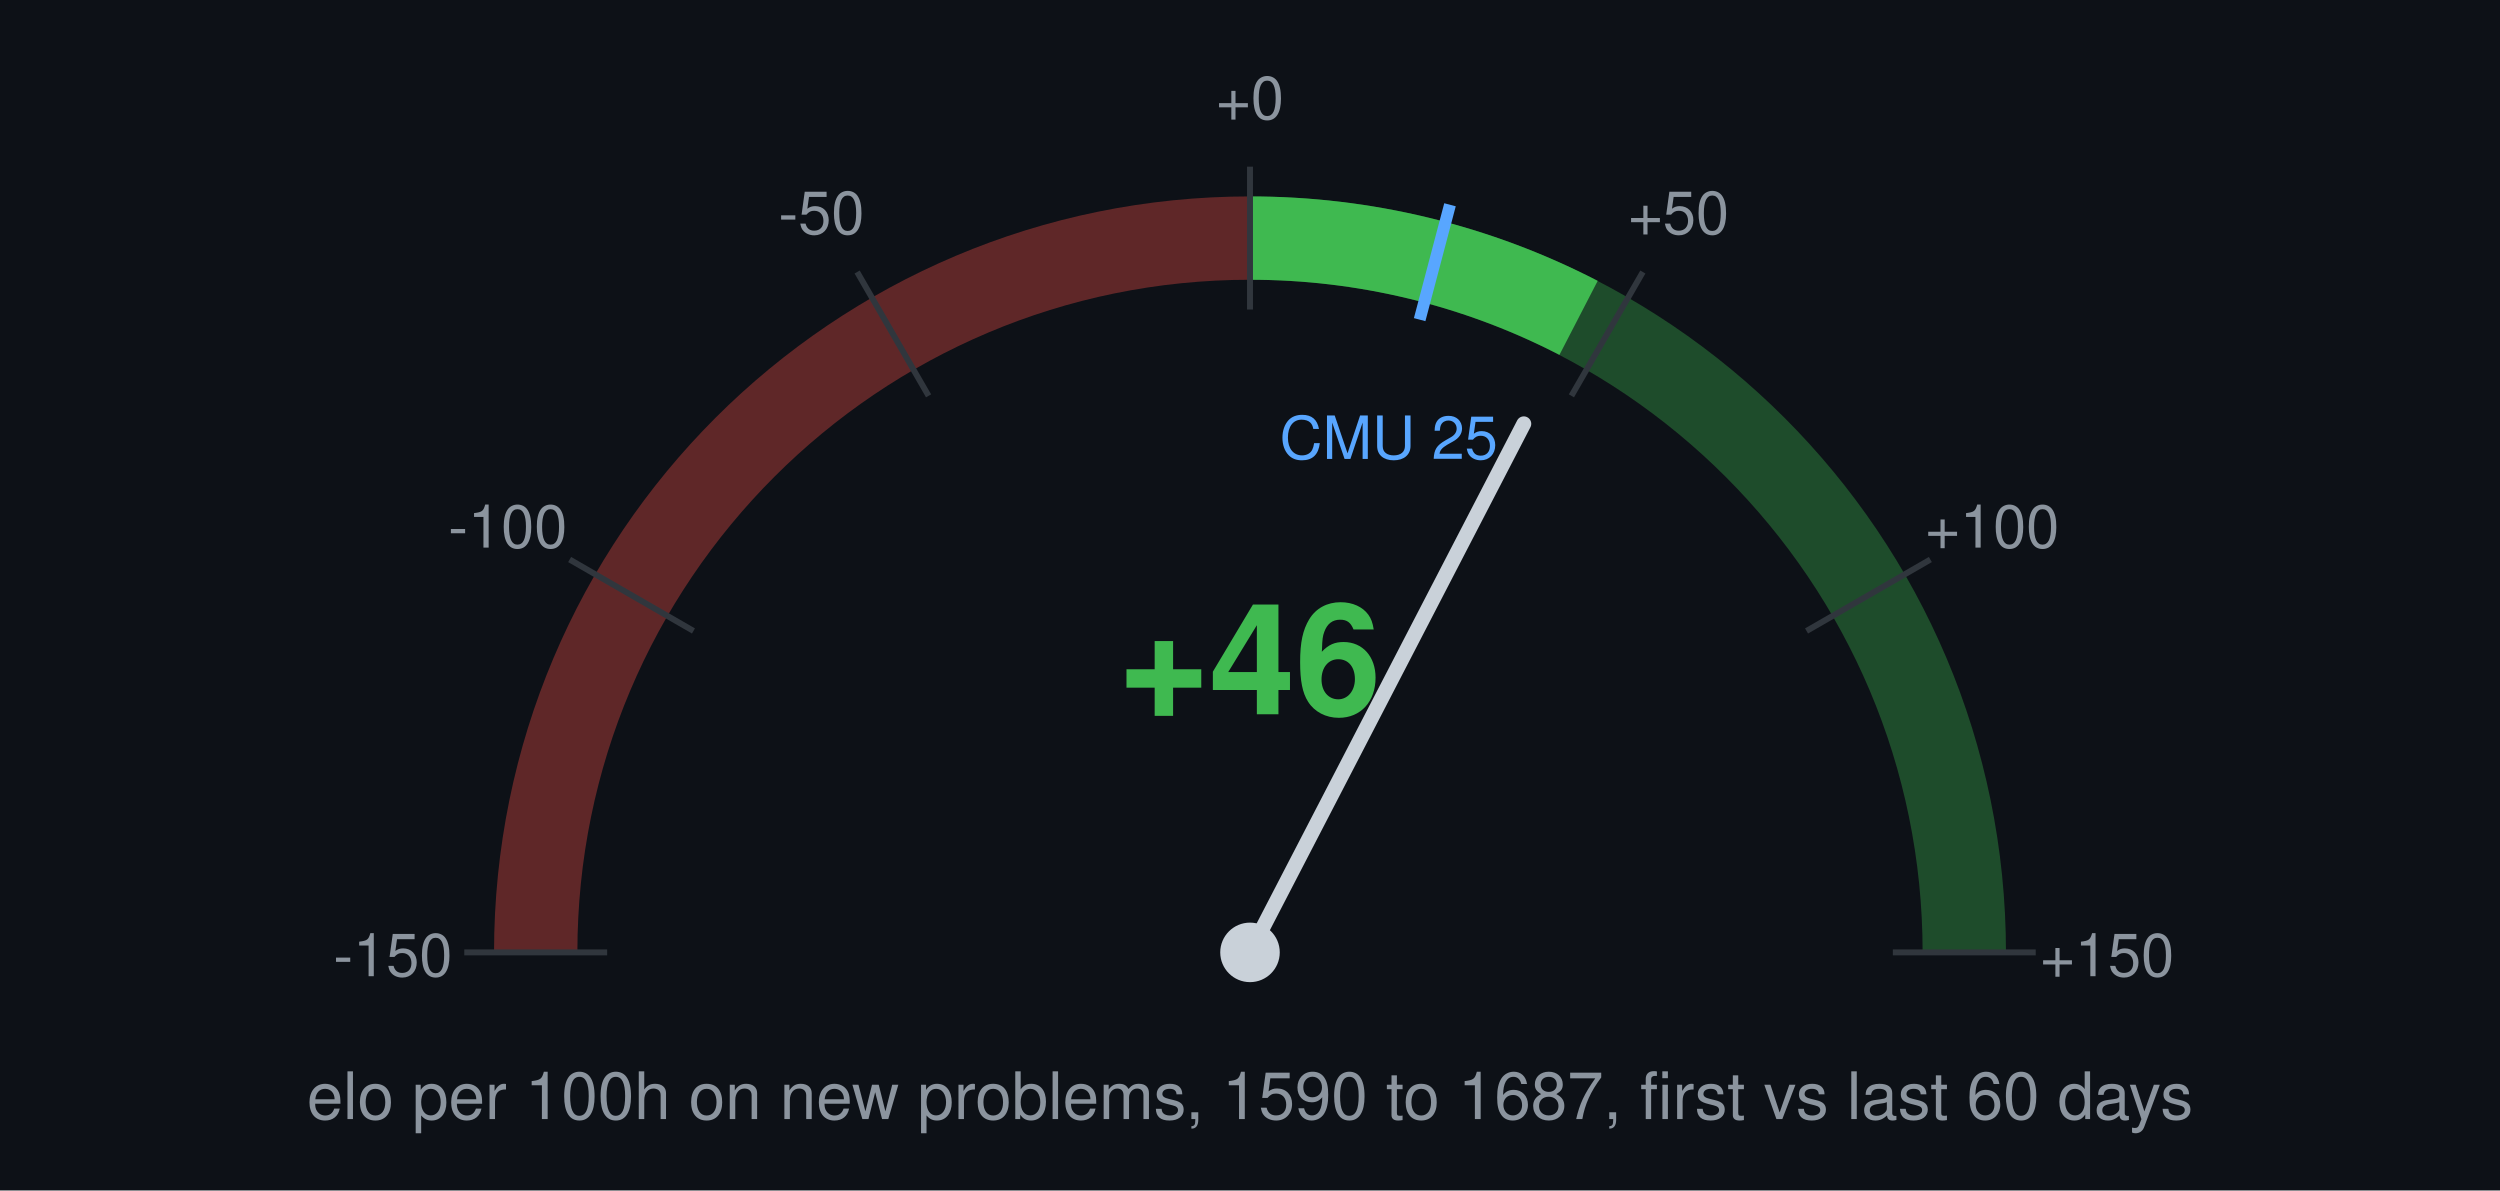
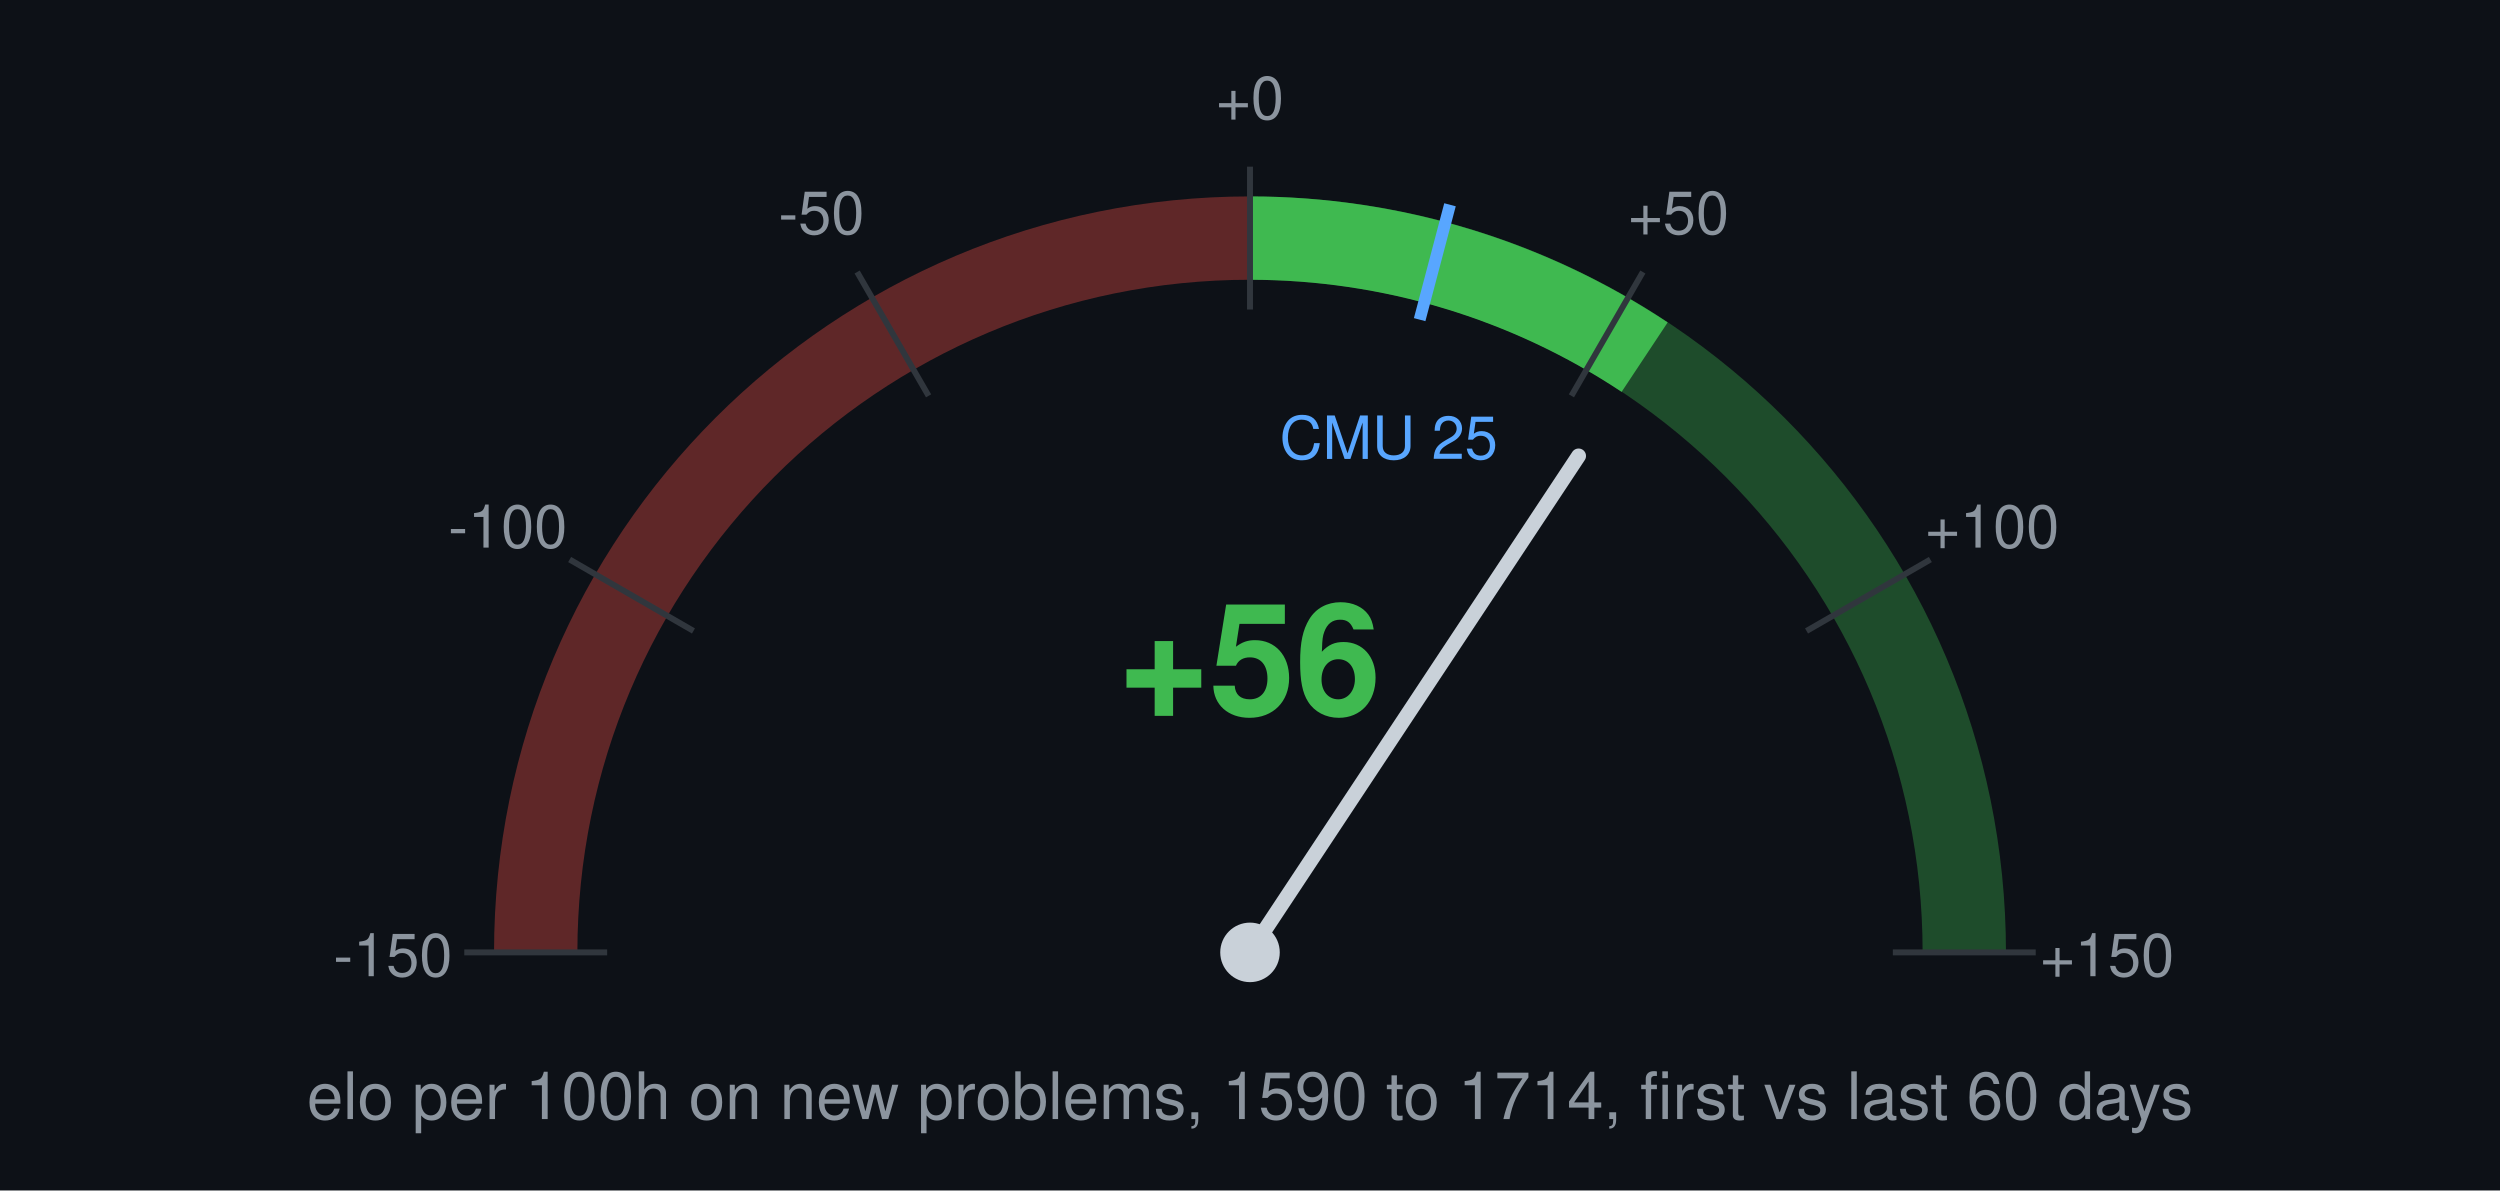
<svg xmlns="http://www.w3.org/2000/svg" viewBox="0 0 420 200" width="420" height="200" font-family="Helvetica,sans-serif">
  <rect width="420" height="200" fill="#0d1117" />
  <path d="M90.0,160.0 A120,120 0 0 1 210.0,40.0" fill="none" stroke="#f85149" stroke-width="14" stroke-opacity="0.35" />
  <path d="M210.0,40.0 A120,120 0 0 1 330.0,160.0" fill="none" stroke="#3fb950" stroke-width="14" stroke-opacity="0.35" />
-   <path d="M210.0,40.0 A120,120 0 0 1 265.2,53.4" fill="none" stroke="#3fb950" stroke-width="14" stroke-opacity="1.0" />
+   <path d="M210.0,40.0 A120,120 0 0 1 276.3,60.0" fill="none" stroke="#3fb950" stroke-width="14" stroke-opacity="1.0" />
  <line x1="102.0" y1="160.0" x2="78.0" y2="160.0" stroke="#30363d" stroke-width="1" />
  <text x="66.0" y="164.0" text-anchor="middle" font-size="10" fill="#8b949e">-150</text>
  <line x1="116.5" y1="106.0" x2="95.7" y2="94.0" stroke="#30363d" stroke-width="1" />
  <text x="85.3" y="92.0" text-anchor="middle" font-size="10" fill="#8b949e">-100</text>
  <line x1="156.0" y1="66.5" x2="144.0" y2="45.7" stroke="#30363d" stroke-width="1" />
  <text x="138.0" y="39.3" text-anchor="middle" font-size="10" fill="#8b949e">-50</text>
  <line x1="210.0" y1="52.0" x2="210.0" y2="28.0" stroke="#30363d" stroke-width="1" />
  <text x="210.0" y="20.0" text-anchor="middle" font-size="10" fill="#8b949e">+0</text>
  <line x1="264.0" y1="66.5" x2="276.0" y2="45.7" stroke="#30363d" stroke-width="1" />
  <text x="282.0" y="39.3" text-anchor="middle" font-size="10" fill="#8b949e">+50</text>
  <line x1="303.5" y1="106.0" x2="324.3" y2="94.0" stroke="#30363d" stroke-width="1" />
  <text x="334.7" y="92.0" text-anchor="middle" font-size="10" fill="#8b949e">+100</text>
  <line x1="318.0" y1="160.0" x2="342.0" y2="160.0" stroke="#30363d" stroke-width="1" />
  <text x="354.0" y="164.0" text-anchor="middle" font-size="10" fill="#8b949e">+150</text>
  <line x1="238.5" y1="53.7" x2="243.6" y2="34.4" stroke="#58a6ff" stroke-width="2" />
  <text x="233.3" y="77.1" text-anchor="middle" font-size="10" fill="#58a6ff">CMU 25</text>
-   <line x1="210.0" y1="160" x2="256.0" y2="71.2" stroke="#c9d1d9" stroke-width="2.5" stroke-linecap="round" />
+   <line x1="210.0" y1="160" x2="265.2" y2="76.6" stroke="#c9d1d9" stroke-width="2.5" stroke-linecap="round" />
  <circle cx="210.0" cy="160" r="5" fill="#c9d1d9" />
-   <text x="210.0" y="120" text-anchor="middle" font-size="26" font-weight="bold" fill="#3fb950">+46</text>
-   <text x="210.0" y="188" text-anchor="middle" font-size="11" fill="#8b949e">elo per 100h on new problems, 1590 to 1687, first vs last 60 days</text>
+   <text x="210.0" y="120" text-anchor="middle" font-size="26" font-weight="bold" fill="#3fb950">+56</text>
+   <text x="210.0" y="188" text-anchor="middle" font-size="11" fill="#8b949e">elo per 100h on new problems, 1590 to 1714, first vs last 60 days</text>
</svg>
